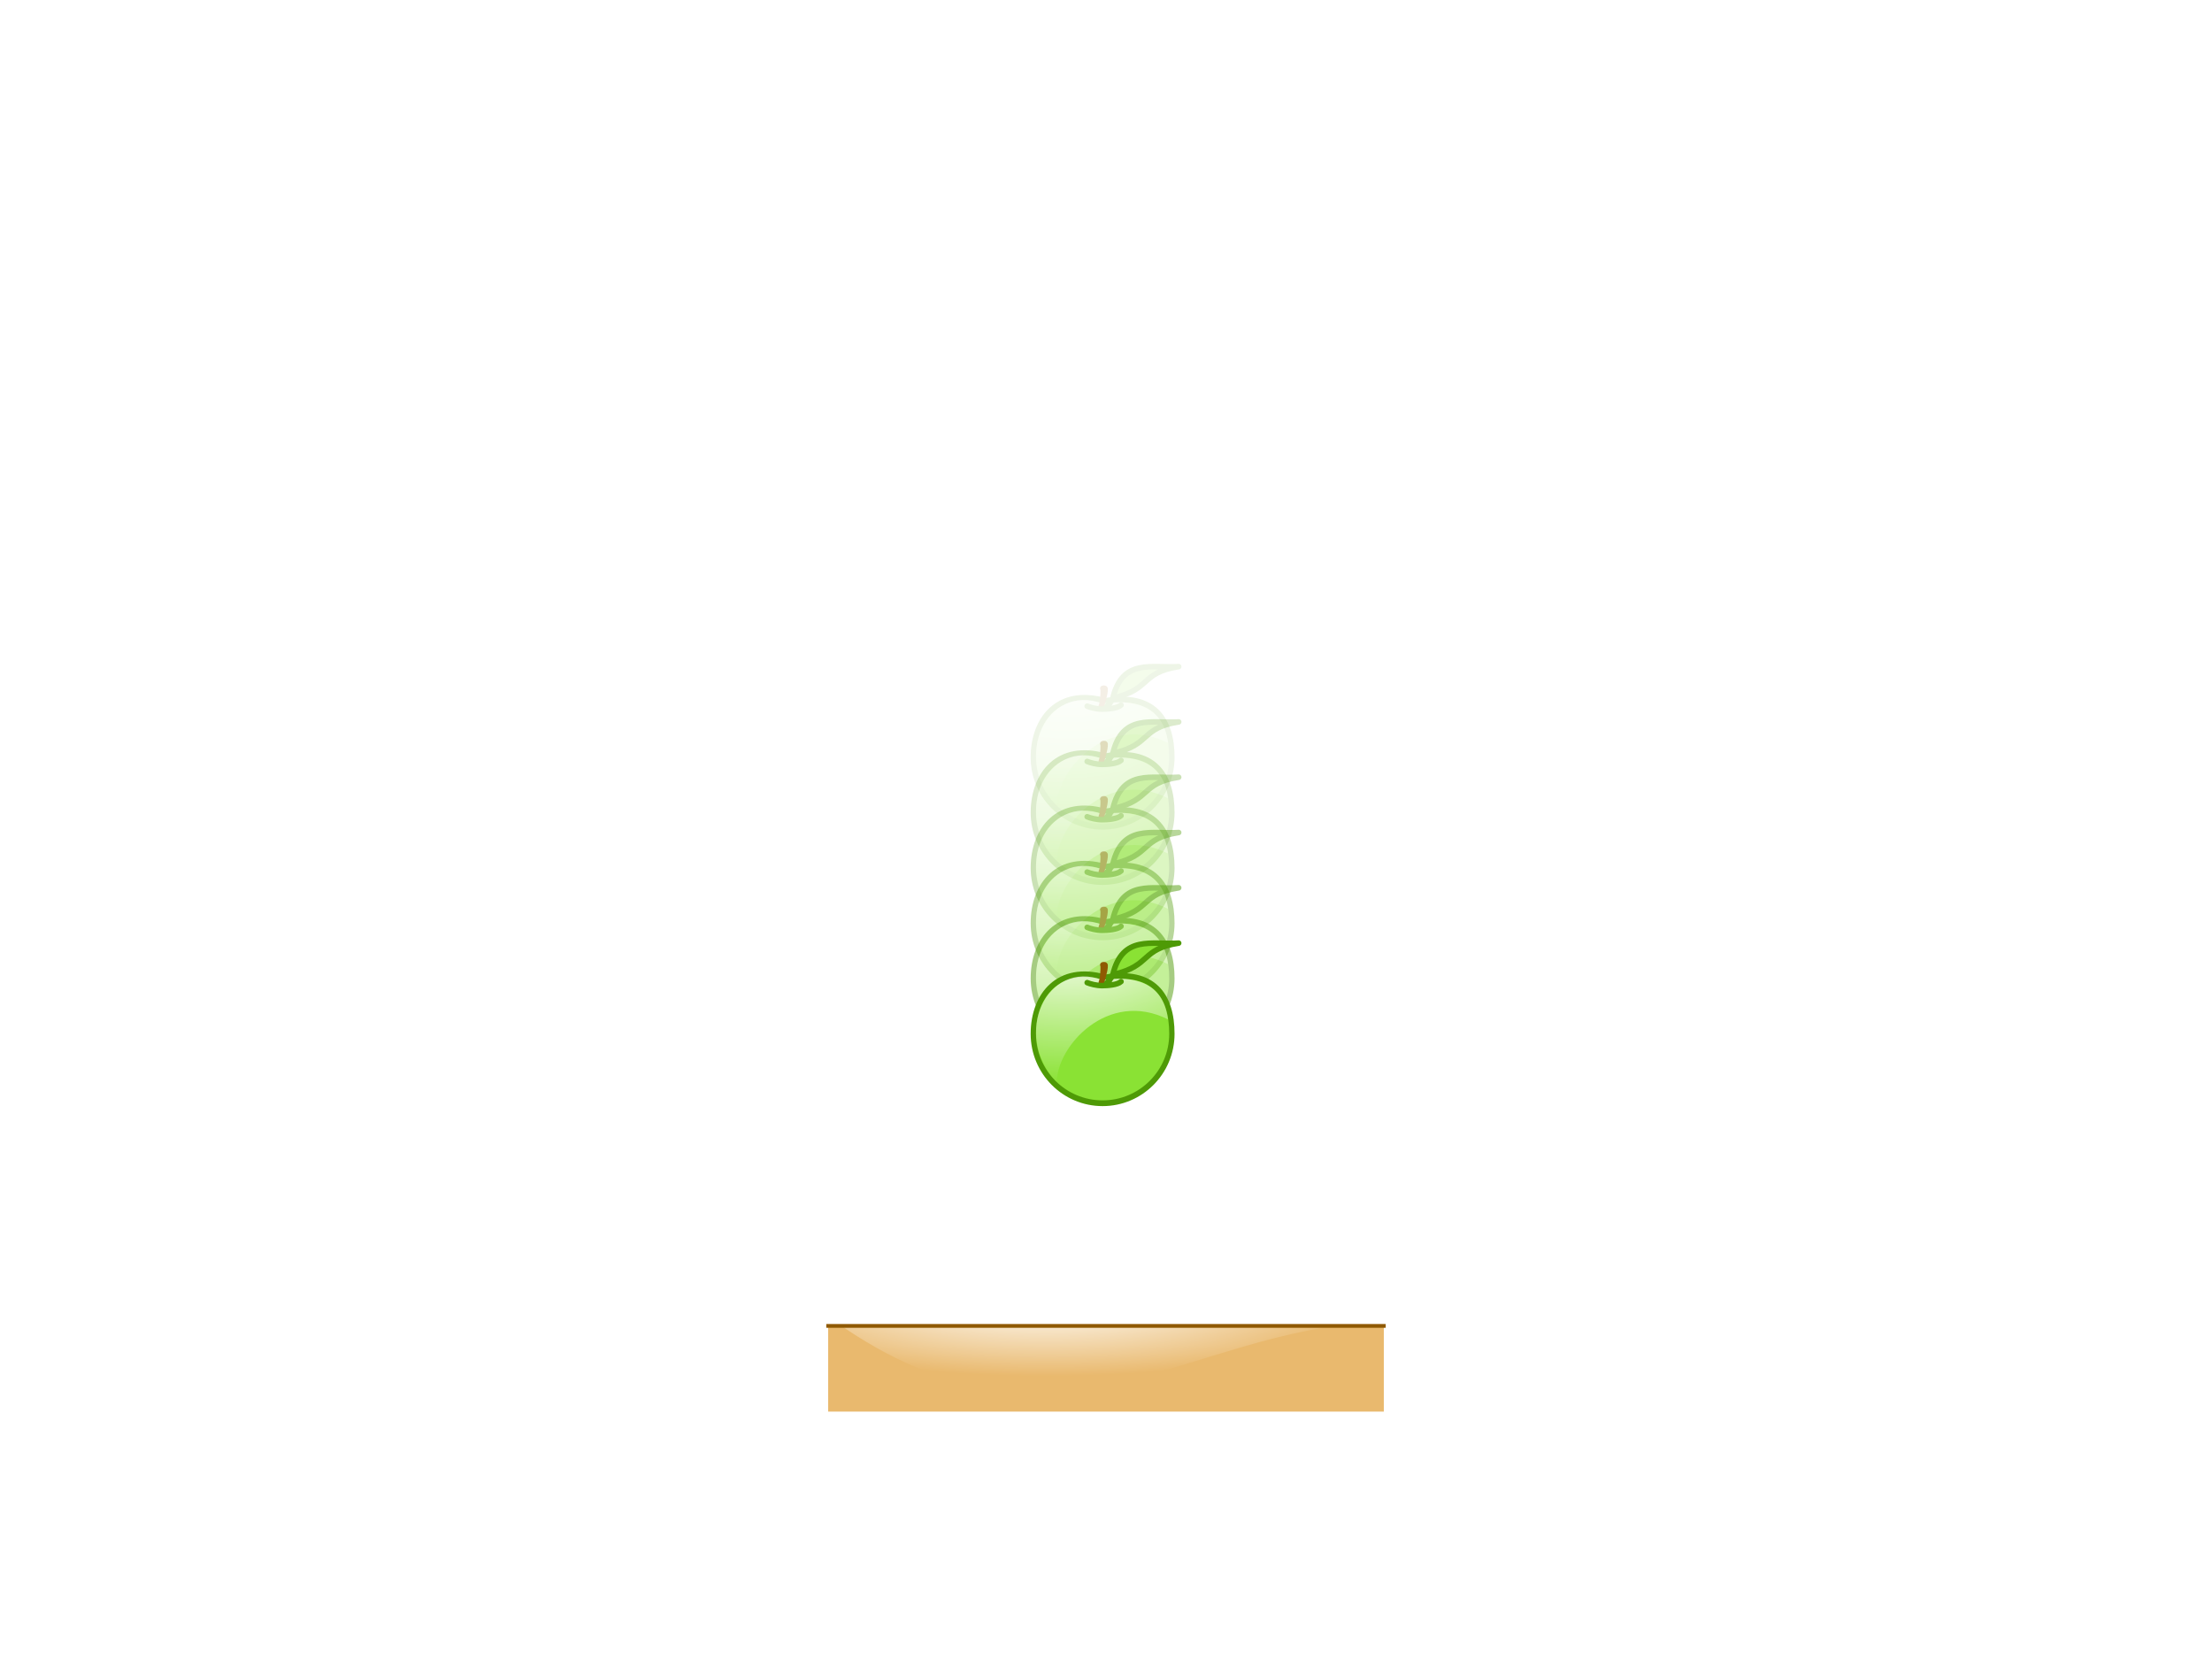
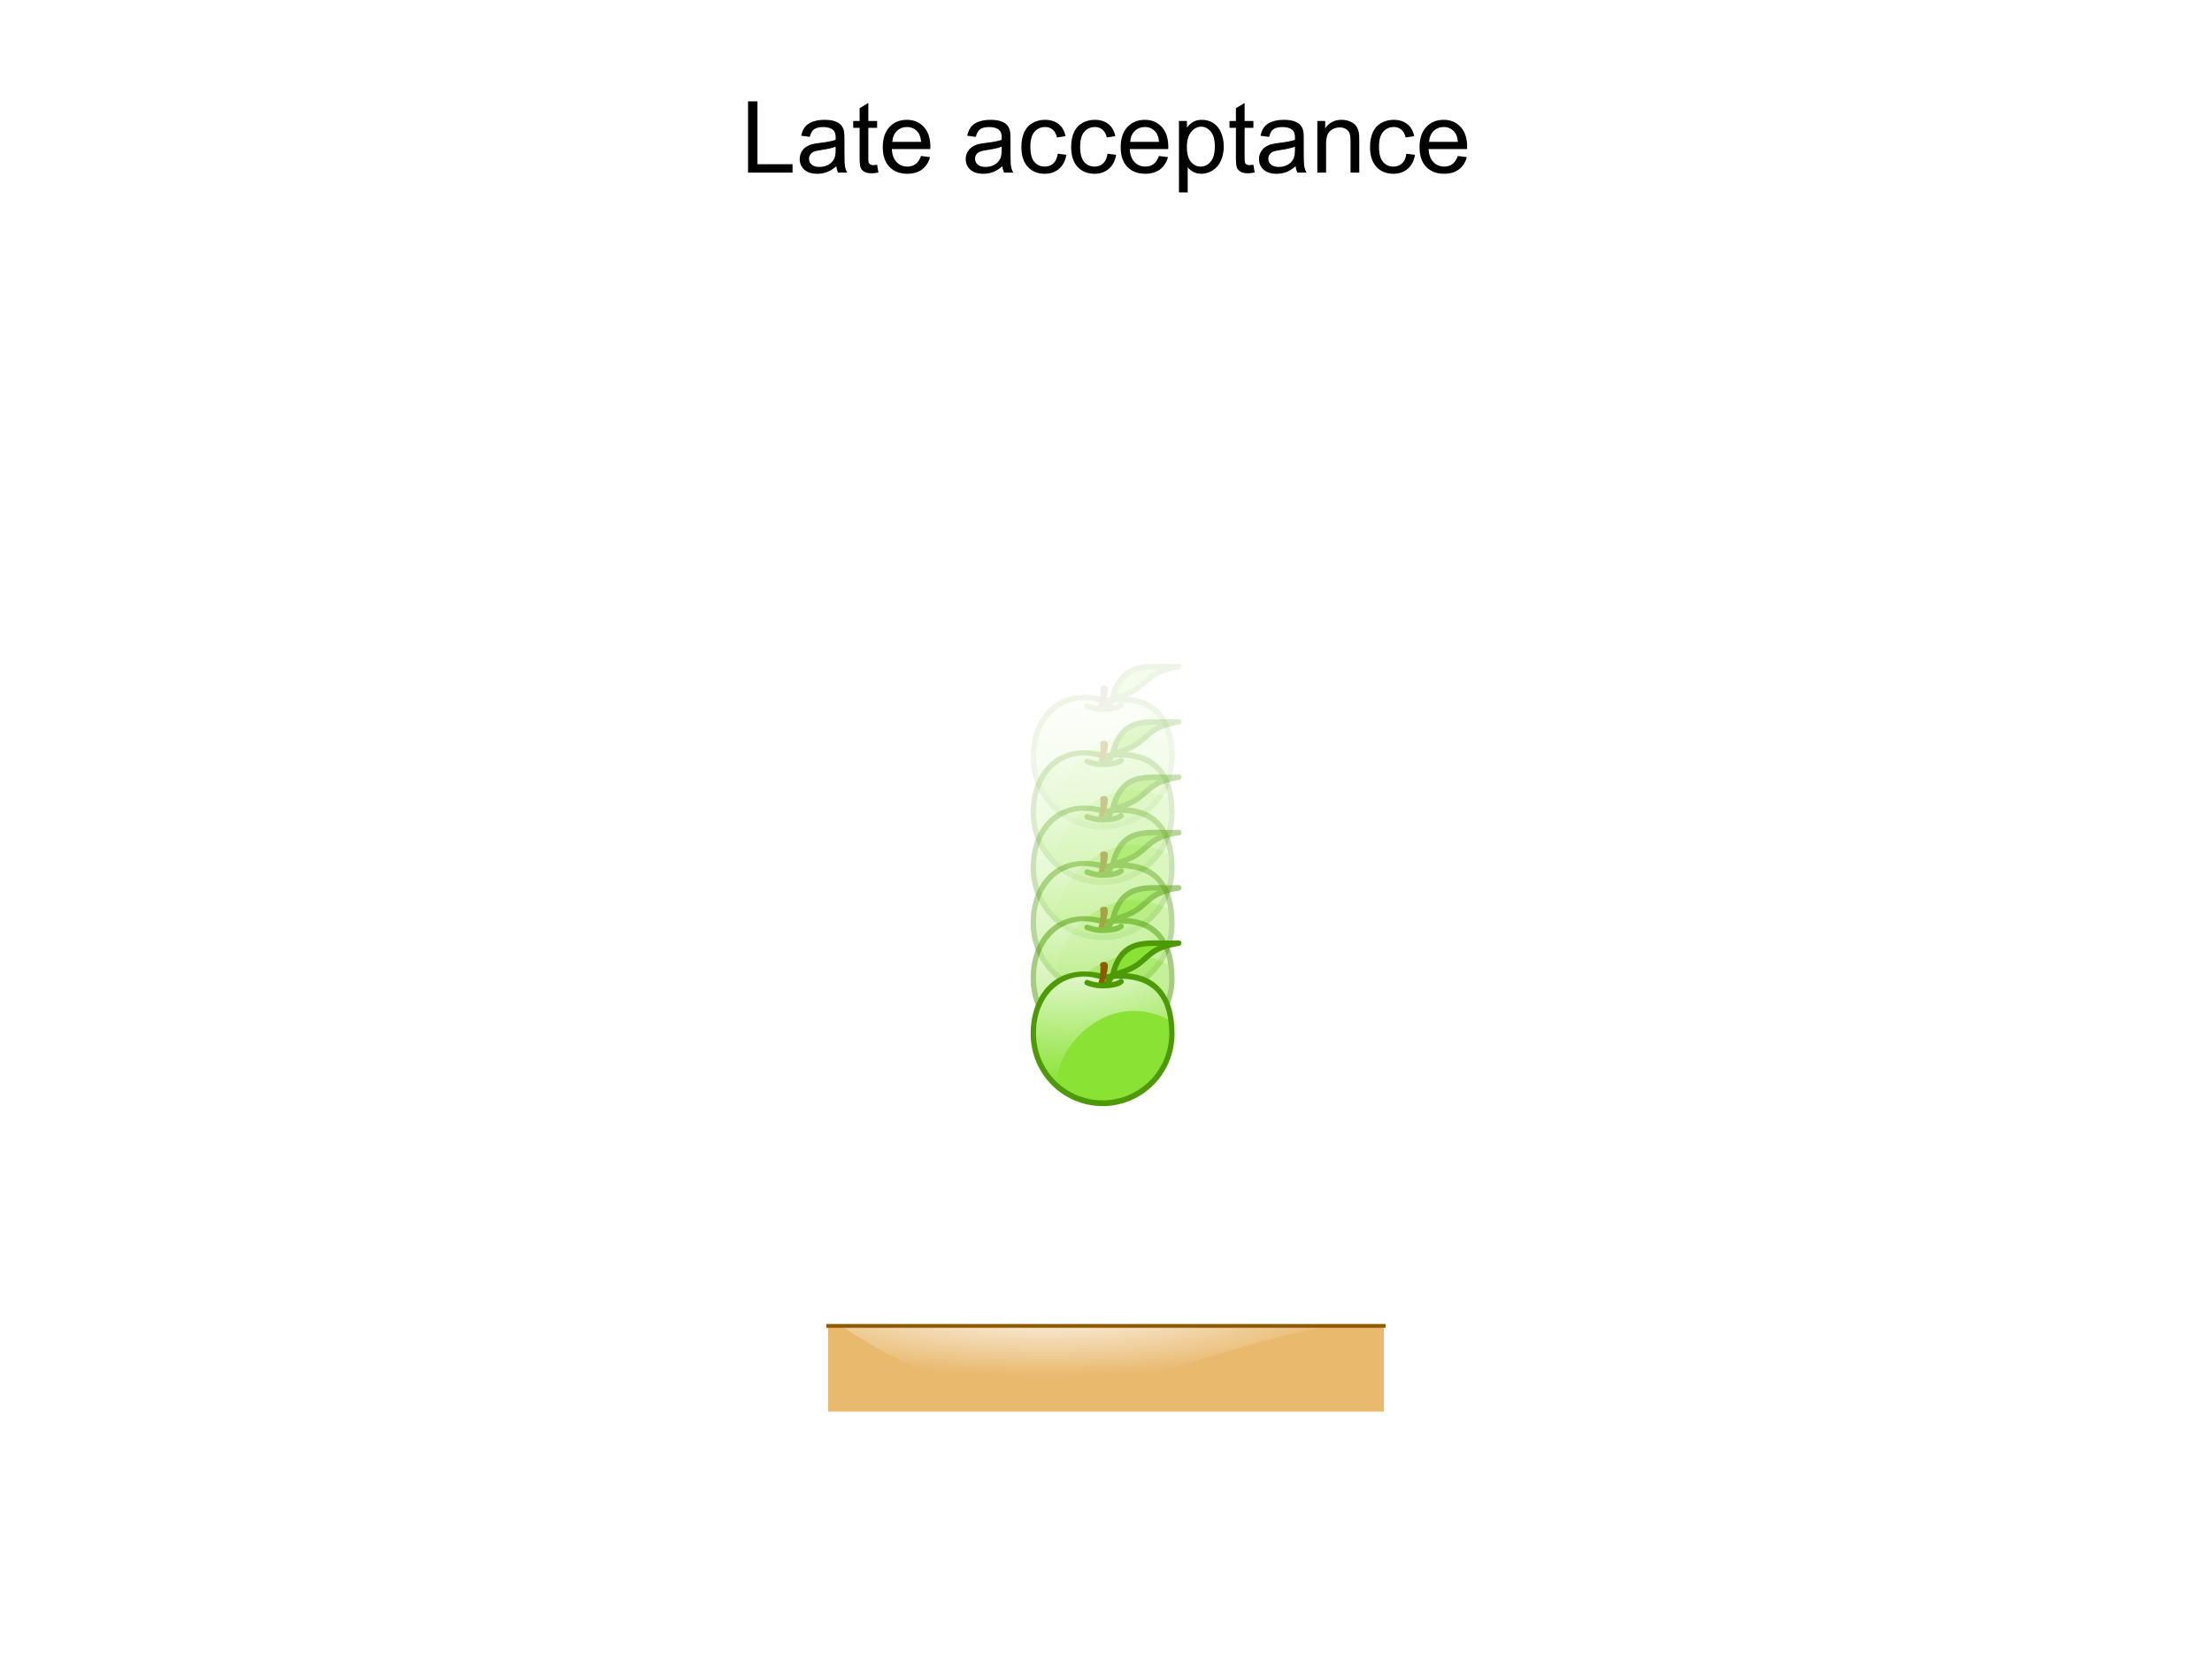
<svg xmlns="http://www.w3.org/2000/svg" xmlns:xlink="http://www.w3.org/1999/xlink" width="800" height="600" id="svg2" version="1.1">
  <defs id="defs4">
-     <radialGradient xlink:href="#linearGradient3340-6-3-4" id="radialGradient3177-7-6" gradientUnits="userSpaceOnUse" gradientTransform="matrix(3.658819,0,0,2.080782,-62.4164,12.76204)" cx="21.929" cy="-3.218" fx="21.929" fy="-3.218" r="13" />
    <linearGradient id="linearGradient3340-6-3-4">
      <stop style="stop-color:#ffffff;stop-opacity:1;" offset="0" id="stop3342-9-5-1" />
      <stop style="stop-color:#ffffff;stop-opacity:0;" offset="1" id="stop3344-6-4-8" />
    </linearGradient>
-     <radialGradient xlink:href="#linearGradient3340-6-0" id="radialGradient3603" gradientUnits="userSpaceOnUse" gradientTransform="matrix(3.658819,0,0,2.080782,161.0654,691.2185)" cx="21.929" cy="-3.218" fx="21.929" fy="-3.218" r="13" />
    <linearGradient id="linearGradient3340-6-0">
      <stop style="stop-color:#ffffff;stop-opacity:1;" offset="0" id="stop3342-9-1" />
      <stop style="stop-color:#ffffff;stop-opacity:0;" offset="1" id="stop3344-6-7" />
    </linearGradient>
-     <radialGradient r="13" fy="-3.218" fx="21.929" cy="-3.218" cx="21.929" gradientTransform="matrix(3.658819,0,0,2.080782,161.0654,691.2185)" gradientUnits="userSpaceOnUse" id="radialGradient3445" xlink:href="#linearGradient3340-6-0" />
-     <radialGradient xlink:href="#linearGradient3340-6-0" id="radialGradient3078" gradientUnits="userSpaceOnUse" gradientTransform="matrix(3.658819,0,0,2.080782,161.0654,691.2185)" cx="21.929" cy="-3.218" fx="21.929" fy="-3.218" r="13" />
-     <radialGradient xlink:href="#linearGradient3340-6-0" id="radialGradient3081" gradientUnits="userSpaceOnUse" gradientTransform="matrix(9.10803,0,0,2.149855,-21.38821,929.0278)" cx="21.929" cy="-3.218" fx="21.929" fy="-3.218" r="13" />
-     <radialGradient xlink:href="#linearGradient3340-6-3-4" id="radialGradient3103" gradientUnits="userSpaceOnUse" gradientTransform="matrix(3.658819,0,0,2.080782,-62.4164,12.76204)" cx="21.929" cy="-3.218" fx="21.929" fy="-3.218" r="13" />
-     <radialGradient xlink:href="#linearGradient3340-6-3-4" id="radialGradient3117" gradientUnits="userSpaceOnUse" gradientTransform="matrix(3.658819,0,0,2.080782,-62.4164,12.76204)" cx="21.929" cy="-3.218" fx="21.929" fy="-3.218" r="13" />
    <radialGradient xlink:href="#linearGradient3340-6-3-4" id="radialGradient3207" gradientUnits="userSpaceOnUse" gradientTransform="matrix(3.658819,0,0,2.080782,-62.4164,12.76204)" cx="21.929" cy="-3.218" fx="21.929" fy="-3.218" r="13" />
    <radialGradient xlink:href="#linearGradient3340-6-0" id="radialGradient3209" gradientUnits="userSpaceOnUse" gradientTransform="matrix(9.10803,0,0,2.149855,-21.38821,929.0278)" cx="21.929" cy="-3.218" fx="21.929" fy="-3.218" r="13" />
    <radialGradient xlink:href="#linearGradient3340-6-3-4" id="radialGradient3211" gradientUnits="userSpaceOnUse" gradientTransform="matrix(3.658819,0,0,2.080782,-62.4164,12.76204)" cx="21.929" cy="-3.218" fx="21.929" fy="-3.218" r="13" />
-     <radialGradient xlink:href="#linearGradient3340-6-3-4" id="radialGradient3213" gradientUnits="userSpaceOnUse" gradientTransform="matrix(3.658819,0,0,2.080782,-62.4164,12.76204)" cx="21.929" cy="-3.218" fx="21.929" fy="-3.218" r="13" />
-     <radialGradient xlink:href="#linearGradient3340-6-3-4" id="radialGradient3259" gradientUnits="userSpaceOnUse" gradientTransform="matrix(3.658819,0,0,2.080782,-62.4164,12.76204)" cx="21.929" cy="-3.218" fx="21.929" fy="-3.218" r="13" />
-     <radialGradient xlink:href="#linearGradient3340-6-0" id="radialGradient3261" gradientUnits="userSpaceOnUse" gradientTransform="matrix(9.10803,0,0,2.149855,-21.38821,929.0278)" cx="21.929" cy="-3.218" fx="21.929" fy="-3.218" r="13" />
-     <radialGradient xlink:href="#linearGradient3340-6-3-4" id="radialGradient3263" gradientUnits="userSpaceOnUse" gradientTransform="matrix(3.658819,0,0,2.080782,-62.4164,12.76204)" cx="21.929" cy="-3.218" fx="21.929" fy="-3.218" r="13" />
-     <radialGradient xlink:href="#linearGradient3340-6-3-4" id="radialGradient3265" gradientUnits="userSpaceOnUse" gradientTransform="matrix(3.658819,0,0,2.080782,-62.4164,12.76204)" cx="21.929" cy="-3.218" fx="21.929" fy="-3.218" r="13" />
-     <radialGradient xlink:href="#linearGradient3340-6-3-4" id="radialGradient3267" gradientUnits="userSpaceOnUse" gradientTransform="matrix(3.658819,0,0,2.080782,-62.4164,12.76204)" cx="21.929" cy="-3.218" fx="21.929" fy="-3.218" r="13" />
-     <radialGradient xlink:href="#linearGradient3340-6-3-4" id="radialGradient3269" gradientUnits="userSpaceOnUse" gradientTransform="matrix(3.658819,0,0,2.080782,-62.4164,12.76204)" cx="21.929" cy="-3.218" fx="21.929" fy="-3.218" r="13" />
-     <radialGradient xlink:href="#linearGradient3340-6-0" id="radialGradient3271" gradientUnits="userSpaceOnUse" gradientTransform="matrix(9.10803,0,0,2.149855,-21.38821,929.0278)" cx="21.929" cy="-3.218" fx="21.929" fy="-3.218" r="13" />
-     <radialGradient xlink:href="#linearGradient3340-6-3-4" id="radialGradient3273" gradientUnits="userSpaceOnUse" gradientTransform="matrix(3.658819,0,0,2.080782,-62.4164,12.76204)" cx="21.929" cy="-3.218" fx="21.929" fy="-3.218" r="13" />
    <radialGradient xlink:href="#linearGradient3340-6-3-4" id="radialGradient3287" gradientUnits="userSpaceOnUse" gradientTransform="matrix(3.658819,0,0,2.080782,-62.4164,12.76204)" cx="21.929" cy="-3.218" fx="21.929" fy="-3.218" r="13" />
    <radialGradient xlink:href="#linearGradient3340-6-3-4" id="radialGradient3301" gradientUnits="userSpaceOnUse" gradientTransform="matrix(3.658819,0,0,2.080782,-62.4164,12.76204)" cx="21.929" cy="-3.218" fx="21.929" fy="-3.218" r="13" />
    <radialGradient xlink:href="#linearGradient3340-6-3-4" id="radialGradient3315" gradientUnits="userSpaceOnUse" gradientTransform="matrix(3.658819,0,0,2.080782,-62.4164,12.76204)" cx="21.929" cy="-3.218" fx="21.929" fy="-3.218" r="13" />
    <radialGradient xlink:href="#linearGradient3340-6-3-4" id="radialGradient3329" gradientUnits="userSpaceOnUse" gradientTransform="matrix(3.658819,0,0,2.080782,-62.4164,12.76204)" cx="21.929" cy="-3.218" fx="21.929" fy="-3.218" r="13" />
  </defs>
  <g id="layer1" transform="translate(0,-452.3622)">
-     <flowRoot xml:space="preserve" id="flowRoot4302" style="font-style:normal;font-variant:normal;font-weight:normal;font-stretch:normal;line-height:0.01%;font-family:Arial;-inkscape-font-specification:Arial;text-align:center;writing-mode:lr-tb;text-anchor:middle;fill:#000000;fill-opacity:1;stroke:none" transform="translate(-20,262.362)">
-       <flowRegion id="flowRegion4304">
-         <rect id="rect4306" width="740" height="90" x="50" y="220" style="font-size:36px;text-align:center;text-anchor:middle" />
-       </flowRegion>
-       <flowPara id="flowPara4621" style="font-size:36px;line-height:1.25">Late acceptance</flowPara>
-     </flowRoot>
+     <path style="fill:currentColor;line-height:1.25;text-align:center;text-anchor:middle" d="m 290.537,252.427 v -25.77 h 3.41 v 22.729 h 12.691 v 3.041 z m 31.939,-2.303 q -1.758,1.494 -3.393,2.109 -1.617,0.615 -3.48,0.615 -3.076,0 -4.729,-1.494 -1.652,-1.512 -1.652,-3.85 0,-1.371 0.615,-2.496 0.633,-1.143 1.635,-1.828 1.02,-0.686 2.285,-1.037 0.932,-0.246 2.812,-0.475 3.832,-0.457 5.643,-1.09 0.018,-0.65 0.018,-0.826 0,-1.934 -0.896,-2.725 -1.213,-1.072 -3.604,-1.072 -2.232,0 -3.305,0.791 -1.055,0.773 -1.564,2.76 l -3.094,-0.422 q 0.422,-1.986 1.389,-3.199 0.967,-1.23 2.795,-1.881 1.828,-0.668 4.236,-0.668 2.391,0 3.885,0.562 1.494,0.562 2.197,1.424 0.703,0.844 0.984,2.145 0.158,0.809 0.158,2.918 v 4.219 q 0,4.412 0.193,5.59 0.211,1.16 0.809,2.232 h -3.305 q -0.492,-0.984 -0.633,-2.303 z m -0.264,-7.066 q -1.723,0.703 -5.168,1.195 -1.951,0.281 -2.76,0.633 -0.809,0.352 -1.248,1.037 -0.439,0.668 -0.439,1.494 0,1.266 0.949,2.109 0.967,0.844 2.812,0.844 1.828,0 3.252,-0.791 1.424,-0.809 2.092,-2.197 0.51,-1.072 0.51,-3.164 z m 15.012,6.539 0.457,2.795 q -1.336,0.281 -2.391,0.281 -1.723,0 -2.672,-0.545 -0.949,-0.545 -1.336,-1.424 -0.387,-0.896 -0.387,-3.744 v -10.74 h -2.32 v -2.461 h 2.32 v -4.623 l 3.146,-1.898 v 6.521 h 3.182 v 2.461 h -3.182 v 10.916 q 0,1.354 0.158,1.74 0.176,0.387 0.545,0.615 0.387,0.229 1.09,0.229 0.527,0 1.389,-0.123 z m 15.873,-3.182 3.27,0.404 q -0.773,2.865 -2.865,4.447 -2.092,1.582 -5.344,1.582 -4.096,0 -6.504,-2.514 -2.391,-2.531 -2.391,-7.084 0,-4.711 2.426,-7.312 2.426,-2.602 6.293,-2.602 3.744,0 6.117,2.549 2.373,2.549 2.373,7.172 0,0.281 -0.018,0.844 H 342.533 q 0.176,3.076 1.74,4.711 1.564,1.635 3.902,1.635 1.74,0 2.971,-0.914 1.23,-0.914 1.951,-2.918 z m -10.389,-5.115 h 10.424 q -0.211,-2.355 -1.195,-3.533 -1.512,-1.828 -3.92,-1.828 -2.18,0 -3.674,1.459 -1.477,1.459 -1.635,3.902 z m 39.814,8.824 q -1.758,1.494 -3.393,2.109 -1.617,0.615 -3.48,0.615 -3.076,0 -4.729,-1.494 -1.652,-1.512 -1.652,-3.85 0,-1.371 0.615,-2.496 0.633,-1.143 1.635,-1.828 1.02,-0.686 2.285,-1.037 0.932,-0.246 2.812,-0.475 3.832,-0.457 5.643,-1.09 0.018,-0.65 0.018,-0.826 0,-1.934 -0.896,-2.725 -1.213,-1.072 -3.604,-1.072 -2.232,0 -3.305,0.791 -1.055,0.773 -1.564,2.76 l -3.094,-0.422 q 0.422,-1.986 1.389,-3.199 0.967,-1.23 2.795,-1.881 1.828,-0.668 4.236,-0.668 2.391,0 3.885,0.562 1.494,0.562 2.197,1.424 0.703,0.844 0.984,2.145 0.158,0.809 0.158,2.918 v 4.219 q 0,4.412 0.193,5.59 0.211,1.16 0.809,2.232 h -3.305 q -0.492,-0.984 -0.633,-2.303 z m -0.264,-7.066 q -1.723,0.703 -5.168,1.195 -1.951,0.281 -2.76,0.633 -0.809,0.352 -1.248,1.037 -0.439,0.668 -0.439,1.494 0,1.266 0.949,2.109 0.967,0.844 2.812,0.844 1.828,0 3.252,-0.791 1.424,-0.809 2.092,-2.197 0.51,-1.072 0.51,-3.164 z m 20.285,2.531 3.111,0.404 q -0.51,3.217 -2.619,5.045 -2.092,1.811 -5.15,1.811 -3.832,0 -6.17,-2.496 -2.32,-2.514 -2.32,-7.189 0,-3.023 1.002,-5.291 1.002,-2.268 3.041,-3.393 2.057,-1.143 4.465,-1.143 3.041,0 4.975,1.547 1.934,1.529 2.479,4.359 l -3.076,0.475 q -0.439,-1.881 -1.564,-2.83 -1.107,-0.949 -2.689,-0.949 -2.391,0 -3.885,1.723 -1.494,1.705 -1.494,5.414 0,3.762 1.441,5.467 1.441,1.705 3.762,1.705 1.863,0 3.111,-1.143 1.248,-1.143 1.582,-3.516 z m 18,0 3.111,0.404 q -0.51,3.217 -2.619,5.045 -2.092,1.811 -5.15,1.811 -3.832,0 -6.17,-2.496 -2.32,-2.514 -2.32,-7.189 0,-3.023 1.002,-5.291 1.002,-2.268 3.041,-3.393 2.057,-1.143 4.465,-1.143 3.041,0 4.975,1.547 1.934,1.529 2.479,4.359 l -3.076,0.475 q -0.439,-1.881 -1.564,-2.83 -1.107,-0.949 -2.689,-0.949 -2.391,0 -3.885,1.723 -1.494,1.705 -1.494,5.414 0,3.762 1.441,5.467 1.441,1.705 3.762,1.705 1.863,0 3.111,-1.143 1.248,-1.143 1.582,-3.516 z m 18.598,0.826 3.27,0.404 q -0.773,2.865 -2.865,4.447 -2.092,1.582 -5.344,1.582 -4.096,0 -6.504,-2.514 -2.391,-2.531 -2.391,-7.084 0,-4.711 2.426,-7.312 2.426,-2.602 6.293,-2.602 3.744,0 6.117,2.549 2.373,2.549 2.373,7.172 0,0.281 -0.018,0.844 h -13.922 q 0.176,3.076 1.74,4.711 1.564,1.635 3.902,1.635 1.74,0 2.971,-0.914 1.23,-0.914 1.951,-2.918 z m -10.389,-5.115 h 10.424 q -0.211,-2.355 -1.195,-3.533 -1.512,-1.828 -3.92,-1.828 -2.18,0 -3.674,1.459 -1.477,1.459 -1.635,3.902 z m 17.631,18.281 v -25.822 h 2.883 v 2.426 q 1.02,-1.424 2.303,-2.127 1.283,-0.721 3.111,-0.721 2.391,0 4.219,1.23 1.828,1.23 2.76,3.48 0.932,2.232 0.932,4.904 0,2.865 -1.037,5.168 -1.02,2.285 -2.988,3.516 -1.951,1.213 -4.113,1.213 -1.582,0 -2.848,-0.668 -1.248,-0.668 -2.057,-1.688 v 9.088 z M 449.25,243.199 q 0,3.604 1.459,5.326 1.459,1.723 3.533,1.723 2.109,0 3.604,-1.775 1.512,-1.793 1.512,-5.537 0,-3.568 -1.477,-5.344 -1.459,-1.775 -3.498,-1.775 -2.021,0 -3.586,1.898 -1.547,1.881 -1.547,5.484 z m 24.064,6.398 0.457,2.795 q -1.336,0.281 -2.391,0.281 -1.723,0 -2.672,-0.545 -0.949,-0.545 -1.336,-1.424 -0.387,-0.896 -0.387,-3.744 v -10.74 h -2.32 v -2.461 h 2.32 v -4.623 l 3.146,-1.898 v 6.521 h 3.182 v 2.461 h -3.182 v 10.916 q 0,1.354 0.158,1.74 0.176,0.387 0.545,0.615 0.387,0.229 1.09,0.229 0.527,0 1.389,-0.123 z m 15.275,0.527 q -1.758,1.494 -3.393,2.109 -1.617,0.615 -3.48,0.615 -3.076,0 -4.729,-1.494 -1.652,-1.512 -1.652,-3.85 0,-1.371 0.615,-2.496 0.633,-1.143 1.635,-1.828 1.02,-0.686 2.285,-1.037 0.932,-0.246 2.812,-0.475 3.832,-0.457 5.643,-1.09 0.018,-0.65 0.018,-0.826 0,-1.934 -0.896,-2.725 -1.213,-1.072 -3.604,-1.072 -2.232,0 -3.305,0.791 -1.055,0.773 -1.564,2.76 l -3.094,-0.422 q 0.422,-1.986 1.389,-3.199 0.967,-1.23 2.795,-1.881 1.828,-0.668 4.236,-0.668 2.391,0 3.885,0.562 1.494,0.562 2.197,1.424 0.703,0.844 0.984,2.145 0.158,0.809 0.158,2.918 v 4.219 q 0,4.412 0.193,5.59 0.211,1.16 0.809,2.232 h -3.305 q -0.492,-0.984 -0.633,-2.303 z m -0.264,-7.066 q -1.723,0.703 -5.168,1.195 -1.951,0.281 -2.76,0.633 -0.809,0.352 -1.248,1.037 -0.439,0.668 -0.439,1.494 0,1.266 0.949,2.109 0.967,0.844 2.812,0.844 1.828,0 3.252,-0.791 1.424,-0.809 2.092,-2.197 0.51,-1.072 0.51,-3.164 z m 8.104,9.369 v -18.668 h 2.848 v 2.654 q 2.057,-3.076 5.941,-3.076 1.688,0 3.094,0.615 1.424,0.598 2.127,1.582 0.703,0.984 0.984,2.338 0.176,0.879 0.176,3.076 v 11.479 h -3.164 v -11.355 q 0,-1.934 -0.369,-2.883 -0.369,-0.967 -1.318,-1.529 -0.932,-0.58 -2.197,-0.58 -2.021,0 -3.498,1.283 -1.459,1.283 -1.459,4.869 v 10.195 z m 32.203,-6.838 3.111,0.404 q -0.51,3.217 -2.619,5.045 -2.092,1.811 -5.15,1.811 -3.832,0 -6.17,-2.496 -2.32,-2.514 -2.32,-7.189 0,-3.023 1.002,-5.291 1.002,-2.268 3.041,-3.393 2.057,-1.143 4.465,-1.143 3.041,0 4.975,1.547 1.934,1.529 2.479,4.359 l -3.076,0.475 q -0.439,-1.881 -1.564,-2.83 -1.107,-0.949 -2.689,-0.949 -2.391,0 -3.885,1.723 -1.494,1.705 -1.494,5.414 0,3.762 1.441,5.467 1.441,1.705 3.762,1.705 1.863,0 3.111,-1.143 1.248,-1.143 1.582,-3.516 z m 18.598,0.826 3.27,0.404 q -0.773,2.865 -2.865,4.447 -2.092,1.582 -5.344,1.582 -4.096,0 -6.504,-2.514 -2.391,-2.531 -2.391,-7.084 0,-4.711 2.426,-7.312 2.426,-2.602 6.293,-2.602 3.744,0 6.117,2.549 2.373,2.549 2.373,7.172 0,0.281 -0.018,0.844 h -13.922 q 0.176,3.076 1.74,4.711 1.564,1.635 3.902,1.635 1.74,0 2.971,-0.914 1.23,-0.914 1.951,-2.918 z m -10.389,-5.115 h 10.424 q -0.211,-2.355 -1.195,-3.533 -1.512,-1.828 -3.92,-1.828 -2.18,0 -3.674,1.459 -1.477,1.459 -1.635,3.902 z" id="flowRoot4302" transform="translate(-20,262.362)" aria-label="Late acceptance" />
    <g id="g3709" transform="translate(0,20)" />
-     <flowRoot xml:space="preserve" id="flowRoot4157" style="font-style:normal;font-weight:normal;line-height:0.01%;font-family:sans-serif;letter-spacing:0px;word-spacing:0px;fill:#000000;fill-opacity:1;stroke:none;stroke-width:1px;stroke-linecap:butt;stroke-linejoin:miter;stroke-opacity:1">
+     <flowRoot xml:space="preserve" id="flowRoot4157" style="font-style:normal;font-weight:normal;line-height:0.01%;font-family:sans-serif;letter-spacing:0px;word-spacing:0px;fill:currentColor;fill-opacity:1;stroke:none;stroke-width:1px;stroke-linecap:butt;stroke-linejoin:miter;stroke-opacity:1">
      <flowRegion id="flowRegion4159" style="font-family:sans-serif">
        <rect id="rect4161" width="10.955" height="72.472" x="16.011" y="-53.933" />
      </flowRegion>
      <flowPara id="flowPara4163" style="font-size:40px;line-height:1.25;font-family:sans-serif"> </flowPara>
    </flowRoot>
    <g id="g3163" style="opacity:0.1;display:inline" transform="matrix(2,0,0,2,350.7919,678.4425)">
-       <path style="color:#000000;fill:#8ae234;fill-opacity:1;fill-rule:evenodd;stroke:#4e9a06;stroke-width:1.076;stroke-linecap:square;stroke-linejoin:round;stroke-miterlimit:4;stroke-opacity:1;stroke-dashoffset:0;marker:none;visibility:visible;display:inline;overflow:visible" d="m 36.5,22 c 0,7.18 -6.268,13 -14,13 C 14.768,35 8.5,29.18 8.5,22 8.5,14.82 13.556,8.951 23.027,11.441 32.798,9.954 36.5,14.82 36.5,22 z" id="path3165" transform="matrix(0.894862,0,0,0.9657,3.855776,2.660348)" />
+       <path style="color:currentColor;fill:#8ae234;fill-opacity:1;fill-rule:evenodd;stroke:#4e9a06;stroke-width:1.076;stroke-linecap:square;stroke-linejoin:round;stroke-miterlimit:4;stroke-opacity:1;stroke-dashoffset:0;marker:none;visibility:visible;display:inline;overflow:visible" d="m 36.5,22 c 0,7.18 -6.268,13 -14,13 C 14.768,35 8.5,29.18 8.5,22 8.5,14.82 13.556,8.951 23.027,11.441 32.798,9.954 36.5,14.82 36.5,22 z" id="path3165" transform="matrix(0.894862,0,0,0.9657,3.855776,2.660348)" />
      <path style="fill:url(#radialGradient3207);fill-opacity:1;fill-rule:evenodd;stroke:none;display:inline" d="M 23.961,14.169 C 13.934,10.442 7.464,23.914 15.708,32.712 15.653,26.182 24.935,15.826 35.821,21.302 34.998,14.402 29.354,13.366 23.961,14.169 z" id="path3167" />
-       <path style="color:#000000;fill:#8ae234;fill-opacity:1;fill-rule:evenodd;stroke:#8f5902;stroke-width:1;stroke-linecap:square;stroke-linejoin:round;stroke-miterlimit:4;stroke-opacity:1;stroke-dashoffset:0;marker:none;visibility:visible;display:inline;overflow:visible" d="m 24.082,11.443 c -0.209,0.025 0.352,-0.133 0.358,0.069 0.063,0.87 -0.681,3.14 -0.681,3.14 0.145,0.233 0.429,-2.15 0.323,-3.209 z" id="path3169" />
-       <path style="color:#000000;fill:#8ae234;fill-opacity:1;fill-rule:evenodd;stroke:#4e9a06;stroke-width:1;stroke-linecap:square;stroke-linejoin:round;stroke-miterlimit:4;stroke-opacity:1;stroke-dashoffset:0;marker:none;visibility:visible;display:inline;overflow:visible" d="m 24.723,14.735 c 0.324,-0.39 0.992,-1.023 1.106,-1.5 1.742,-7.303 7.1,-5.397 11.917,-5.731 -6.921,1.091 -4.892,4.005 -11.631,5.637 -0.87,0.211 -0.545,1.233 -1.392,1.595 z" id="path3171" />
-       <path style="color:#000000;fill:none;stroke:#4e9a06;stroke-width:1px;stroke-linecap:round;stroke-linejoin:round;stroke-miterlimit:4;stroke-opacity:1;stroke-dasharray:none;stroke-dashoffset:0;marker:none;visibility:visible;display:inline;overflow:visible;enable-background:accumulate" d="m 21.199,14.654 c 0.53,0.227 1.662,0.535 2.687,0.536 1.054,0.002 2.833,-0.141 3.434,-0.729" id="path3173" />
+       <path style="color:currentColor;fill:#8ae234;fill-opacity:1;fill-rule:evenodd;stroke:#8f5902;stroke-width:1;stroke-linecap:square;stroke-linejoin:round;stroke-miterlimit:4;stroke-opacity:1;stroke-dashoffset:0;marker:none;visibility:visible;display:inline;overflow:visible" d="m 24.082,11.443 c -0.209,0.025 0.352,-0.133 0.358,0.069 0.063,0.87 -0.681,3.14 -0.681,3.14 0.145,0.233 0.429,-2.15 0.323,-3.209 z" id="path3169" />
+       <path style="color:currentColor;fill:#8ae234;fill-opacity:1;fill-rule:evenodd;stroke:#4e9a06;stroke-width:1;stroke-linecap:square;stroke-linejoin:round;stroke-miterlimit:4;stroke-opacity:1;stroke-dashoffset:0;marker:none;visibility:visible;display:inline;overflow:visible" d="m 24.723,14.735 c 0.324,-0.39 0.992,-1.023 1.106,-1.5 1.742,-7.303 7.1,-5.397 11.917,-5.731 -6.921,1.091 -4.892,4.005 -11.631,5.637 -0.87,0.211 -0.545,1.233 -1.392,1.595 z" id="path3171" />
+       <path style="color:currentColor;fill:none;stroke:#4e9a06;stroke-width:1px;stroke-linecap:round;stroke-linejoin:round;stroke-miterlimit:4;stroke-opacity:1;stroke-dasharray:none;stroke-dashoffset:0;marker:none;visibility:visible;display:inline;overflow:visible;enable-background:accumulate" d="m 21.199,14.654 c 0.53,0.227 1.662,0.535 2.687,0.536 1.054,0.002 2.833,-0.141 3.434,-0.729" id="path3173" />
    </g>
    <g id="g3175" transform="translate(199.9995,0)">
-       <path id="path3177" d="m 99.521,931.884 c 24.893,0 176.064,0 200.957,0 -10e-6,10.332 -10e-6,20.664 -10e-6,30.996 -2.655,0 -197.608,0 -200.957,0 0,-10.332 0,-20.664 -9e-6,-30.996 z" style="color:#000000;fill:#e9b96e;fill-opacity:1;fill-rule:evenodd;stroke:none;stroke-width:2.325;marker:none;visibility:visible;display:inline;overflow:visible" />
+       <path id="path3177" d="m 99.521,931.884 c 24.893,0 176.064,0 200.957,0 -10e-6,10.332 -10e-6,20.664 -10e-6,30.996 -2.655,0 -197.608,0 -200.957,0 0,-10.332 0,-20.664 -9e-6,-30.996 z" style="color:currentColor;fill:#e9b96e;fill-opacity:1;fill-rule:evenodd;stroke:none;stroke-width:2.325;marker:none;visibility:visible;display:inline;overflow:visible" />
      <path id="path3179" d="m 102.583,930.689 c 79.12,55.509 127.818,1.957 194.946,0.051 -66.308,-0.015 -176.698,-0.021 -194.946,-0.051 z" style="fill:url(#radialGradient3209);fill-opacity:1;fill-rule:evenodd;stroke:none;display:inline" />
-       <path style="color:#000000;fill:none;stroke:#8f5902;stroke-width:1.368;stroke-linecap:square;stroke-linejoin:round;stroke-miterlimit:4;stroke-opacity:1;stroke-dashoffset:0;marker:none;visibility:visible;display:inline;overflow:visible" d="m 99.521,931.884 c 24.893,0 176.064,0 200.957,0" id="path3181" />
+       <path style="color:currentColor;fill:none;stroke:#8f5902;stroke-width:1.368;stroke-linecap:square;stroke-linejoin:round;stroke-miterlimit:4;stroke-opacity:1;stroke-dashoffset:0;marker:none;visibility:visible;display:inline;overflow:visible" d="m 99.521,931.884 c 24.893,0 176.064,0 200.957,0" id="path3181" />
    </g>
    <g transform="matrix(2,0,0,2,350.7919,698.4425)" style="opacity:0.2;display:inline" id="g3275">
-       <path transform="matrix(0.894862,0,0,0.9657,3.855776,2.660348)" id="path3277" d="m 36.5,22 c 0,7.18 -6.268,13 -14,13 C 14.768,35 8.5,29.18 8.5,22 8.5,14.82 13.556,8.951 23.027,11.441 32.798,9.954 36.5,14.82 36.5,22 z" style="color:#000000;fill:#8ae234;fill-opacity:1;fill-rule:evenodd;stroke:#4e9a06;stroke-width:1.076;stroke-linecap:square;stroke-linejoin:round;stroke-miterlimit:4;stroke-opacity:1;stroke-dashoffset:0;marker:none;visibility:visible;display:inline;overflow:visible" />
+       <path transform="matrix(0.894862,0,0,0.9657,3.855776,2.660348)" id="path3277" d="m 36.5,22 c 0,7.18 -6.268,13 -14,13 C 14.768,35 8.5,29.18 8.5,22 8.5,14.82 13.556,8.951 23.027,11.441 32.798,9.954 36.5,14.82 36.5,22 z" style="color:currentColor;fill:#8ae234;fill-opacity:1;fill-rule:evenodd;stroke:#4e9a06;stroke-width:1.076;stroke-linecap:square;stroke-linejoin:round;stroke-miterlimit:4;stroke-opacity:1;stroke-dashoffset:0;marker:none;visibility:visible;display:inline;overflow:visible" />
      <path id="path3279" d="M 23.961,14.169 C 13.934,10.442 7.464,23.914 15.708,32.712 15.653,26.182 24.935,15.826 35.821,21.302 34.998,14.402 29.354,13.366 23.961,14.169 z" style="fill:url(#radialGradient3287);fill-opacity:1;fill-rule:evenodd;stroke:none;display:inline" />
-       <path id="path3281" d="m 24.082,11.443 c -0.209,0.025 0.352,-0.133 0.358,0.069 0.063,0.87 -0.681,3.14 -0.681,3.14 0.145,0.233 0.429,-2.15 0.323,-3.209 z" style="color:#000000;fill:#8ae234;fill-opacity:1;fill-rule:evenodd;stroke:#8f5902;stroke-width:1;stroke-linecap:square;stroke-linejoin:round;stroke-miterlimit:4;stroke-opacity:1;stroke-dashoffset:0;marker:none;visibility:visible;display:inline;overflow:visible" />
-       <path id="path3283" d="m 24.723,14.735 c 0.324,-0.39 0.992,-1.023 1.106,-1.5 1.742,-7.303 7.1,-5.397 11.917,-5.731 -6.921,1.091 -4.892,4.005 -11.631,5.637 -0.87,0.211 -0.545,1.233 -1.392,1.595 z" style="color:#000000;fill:#8ae234;fill-opacity:1;fill-rule:evenodd;stroke:#4e9a06;stroke-width:1;stroke-linecap:square;stroke-linejoin:round;stroke-miterlimit:4;stroke-opacity:1;stroke-dashoffset:0;marker:none;visibility:visible;display:inline;overflow:visible" />
-       <path id="path3285" d="m 21.199,14.654 c 0.53,0.227 1.662,0.535 2.687,0.536 1.054,0.002 2.833,-0.141 3.434,-0.729" style="color:#000000;fill:none;stroke:#4e9a06;stroke-width:1px;stroke-linecap:round;stroke-linejoin:round;stroke-miterlimit:4;stroke-opacity:1;stroke-dasharray:none;stroke-dashoffset:0;marker:none;visibility:visible;display:inline;overflow:visible;enable-background:accumulate" />
+       <path id="path3281" d="m 24.082,11.443 c -0.209,0.025 0.352,-0.133 0.358,0.069 0.063,0.87 -0.681,3.14 -0.681,3.14 0.145,0.233 0.429,-2.15 0.323,-3.209 z" style="color:currentColor;fill:#8ae234;fill-opacity:1;fill-rule:evenodd;stroke:#8f5902;stroke-width:1;stroke-linecap:square;stroke-linejoin:round;stroke-miterlimit:4;stroke-opacity:1;stroke-dashoffset:0;marker:none;visibility:visible;display:inline;overflow:visible" />
+       <path id="path3283" d="m 24.723,14.735 c 0.324,-0.39 0.992,-1.023 1.106,-1.5 1.742,-7.303 7.1,-5.397 11.917,-5.731 -6.921,1.091 -4.892,4.005 -11.631,5.637 -0.87,0.211 -0.545,1.233 -1.392,1.595 z" style="color:currentColor;fill:#8ae234;fill-opacity:1;fill-rule:evenodd;stroke:#4e9a06;stroke-width:1;stroke-linecap:square;stroke-linejoin:round;stroke-miterlimit:4;stroke-opacity:1;stroke-dashoffset:0;marker:none;visibility:visible;display:inline;overflow:visible" />
+       <path id="path3285" d="m 21.199,14.654 c 0.53,0.227 1.662,0.535 2.687,0.536 1.054,0.002 2.833,-0.141 3.434,-0.729" style="color:currentColor;fill:none;stroke:#4e9a06;stroke-width:1px;stroke-linecap:round;stroke-linejoin:round;stroke-miterlimit:4;stroke-opacity:1;stroke-dasharray:none;stroke-dashoffset:0;marker:none;visibility:visible;display:inline;overflow:visible;enable-background:accumulate" />
    </g>
    <g id="g3289" style="opacity:0.3;display:inline" transform="matrix(2,0,0,2,350.7919,718.4425)">
-       <path style="color:#000000;fill:#8ae234;fill-opacity:1;fill-rule:evenodd;stroke:#4e9a06;stroke-width:1.076;stroke-linecap:square;stroke-linejoin:round;stroke-miterlimit:4;stroke-opacity:1;stroke-dashoffset:0;marker:none;visibility:visible;display:inline;overflow:visible" d="m 36.5,22 c 0,7.18 -6.268,13 -14,13 C 14.768,35 8.5,29.18 8.5,22 8.5,14.82 13.556,8.951 23.027,11.441 32.798,9.954 36.5,14.82 36.5,22 z" id="path3291" transform="matrix(0.894862,0,0,0.9657,3.855776,2.660348)" />
+       <path style="color:currentColor;fill:#8ae234;fill-opacity:1;fill-rule:evenodd;stroke:#4e9a06;stroke-width:1.076;stroke-linecap:square;stroke-linejoin:round;stroke-miterlimit:4;stroke-opacity:1;stroke-dashoffset:0;marker:none;visibility:visible;display:inline;overflow:visible" d="m 36.5,22 c 0,7.18 -6.268,13 -14,13 C 14.768,35 8.5,29.18 8.5,22 8.5,14.82 13.556,8.951 23.027,11.441 32.798,9.954 36.5,14.82 36.5,22 z" id="path3291" transform="matrix(0.894862,0,0,0.9657,3.855776,2.660348)" />
      <path style="fill:url(#radialGradient3301);fill-opacity:1;fill-rule:evenodd;stroke:none;display:inline" d="M 23.961,14.169 C 13.934,10.442 7.464,23.914 15.708,32.712 15.653,26.182 24.935,15.826 35.821,21.302 34.998,14.402 29.354,13.366 23.961,14.169 z" id="path3293" />
-       <path style="color:#000000;fill:#8ae234;fill-opacity:1;fill-rule:evenodd;stroke:#8f5902;stroke-width:1;stroke-linecap:square;stroke-linejoin:round;stroke-miterlimit:4;stroke-opacity:1;stroke-dashoffset:0;marker:none;visibility:visible;display:inline;overflow:visible" d="m 24.082,11.443 c -0.209,0.025 0.352,-0.133 0.358,0.069 0.063,0.87 -0.681,3.14 -0.681,3.14 0.145,0.233 0.429,-2.15 0.323,-3.209 z" id="path3295" />
-       <path style="color:#000000;fill:#8ae234;fill-opacity:1;fill-rule:evenodd;stroke:#4e9a06;stroke-width:1;stroke-linecap:square;stroke-linejoin:round;stroke-miterlimit:4;stroke-opacity:1;stroke-dashoffset:0;marker:none;visibility:visible;display:inline;overflow:visible" d="m 24.723,14.735 c 0.324,-0.39 0.992,-1.023 1.106,-1.5 1.742,-7.303 7.1,-5.397 11.917,-5.731 -6.921,1.091 -4.892,4.005 -11.631,5.637 -0.87,0.211 -0.545,1.233 -1.392,1.595 z" id="path3297" />
-       <path style="color:#000000;fill:none;stroke:#4e9a06;stroke-width:1px;stroke-linecap:round;stroke-linejoin:round;stroke-miterlimit:4;stroke-opacity:1;stroke-dasharray:none;stroke-dashoffset:0;marker:none;visibility:visible;display:inline;overflow:visible;enable-background:accumulate" d="m 21.199,14.654 c 0.53,0.227 1.662,0.535 2.687,0.536 1.054,0.002 2.833,-0.141 3.434,-0.729" id="path3299" />
+       <path style="color:currentColor;fill:#8ae234;fill-opacity:1;fill-rule:evenodd;stroke:#8f5902;stroke-width:1;stroke-linecap:square;stroke-linejoin:round;stroke-miterlimit:4;stroke-opacity:1;stroke-dashoffset:0;marker:none;visibility:visible;display:inline;overflow:visible" d="m 24.082,11.443 c -0.209,0.025 0.352,-0.133 0.358,0.069 0.063,0.87 -0.681,3.14 -0.681,3.14 0.145,0.233 0.429,-2.15 0.323,-3.209 z" id="path3295" />
+       <path style="color:currentColor;fill:#8ae234;fill-opacity:1;fill-rule:evenodd;stroke:#4e9a06;stroke-width:1;stroke-linecap:square;stroke-linejoin:round;stroke-miterlimit:4;stroke-opacity:1;stroke-dashoffset:0;marker:none;visibility:visible;display:inline;overflow:visible" d="m 24.723,14.735 c 0.324,-0.39 0.992,-1.023 1.106,-1.5 1.742,-7.303 7.1,-5.397 11.917,-5.731 -6.921,1.091 -4.892,4.005 -11.631,5.637 -0.87,0.211 -0.545,1.233 -1.392,1.595 z" id="path3297" />
+       <path style="color:currentColor;fill:none;stroke:#4e9a06;stroke-width:1px;stroke-linecap:round;stroke-linejoin:round;stroke-miterlimit:4;stroke-opacity:1;stroke-dasharray:none;stroke-dashoffset:0;marker:none;visibility:visible;display:inline;overflow:visible;enable-background:accumulate" d="m 21.199,14.654 c 0.53,0.227 1.662,0.535 2.687,0.536 1.054,0.002 2.833,-0.141 3.434,-0.729" id="path3299" />
    </g>
    <g transform="matrix(2,0,0,2,350.7919,738.4425)" style="opacity:0.4;display:inline" id="g3303">
-       <path transform="matrix(0.894862,0,0,0.9657,3.855776,2.660348)" id="path3305" d="m 36.5,22 c 0,7.18 -6.268,13 -14,13 C 14.768,35 8.5,29.18 8.5,22 8.5,14.82 13.556,8.951 23.027,11.441 32.798,9.954 36.5,14.82 36.5,22 z" style="color:#000000;fill:#8ae234;fill-opacity:1;fill-rule:evenodd;stroke:#4e9a06;stroke-width:1.076;stroke-linecap:square;stroke-linejoin:round;stroke-miterlimit:4;stroke-opacity:1;stroke-dashoffset:0;marker:none;visibility:visible;display:inline;overflow:visible" />
+       <path transform="matrix(0.894862,0,0,0.9657,3.855776,2.660348)" id="path3305" d="m 36.5,22 c 0,7.18 -6.268,13 -14,13 C 14.768,35 8.5,29.18 8.5,22 8.5,14.82 13.556,8.951 23.027,11.441 32.798,9.954 36.5,14.82 36.5,22 z" style="color:currentColor;fill:#8ae234;fill-opacity:1;fill-rule:evenodd;stroke:#4e9a06;stroke-width:1.076;stroke-linecap:square;stroke-linejoin:round;stroke-miterlimit:4;stroke-opacity:1;stroke-dashoffset:0;marker:none;visibility:visible;display:inline;overflow:visible" />
      <path id="path3307" d="M 23.961,14.169 C 13.934,10.442 7.464,23.914 15.708,32.712 15.653,26.182 24.935,15.826 35.821,21.302 34.998,14.402 29.354,13.366 23.961,14.169 z" style="fill:url(#radialGradient3315);fill-opacity:1;fill-rule:evenodd;stroke:none;display:inline" />
-       <path id="path3309" d="m 24.082,11.443 c -0.209,0.025 0.352,-0.133 0.358,0.069 0.063,0.87 -0.681,3.14 -0.681,3.14 0.145,0.233 0.429,-2.15 0.323,-3.209 z" style="color:#000000;fill:#8ae234;fill-opacity:1;fill-rule:evenodd;stroke:#8f5902;stroke-width:1;stroke-linecap:square;stroke-linejoin:round;stroke-miterlimit:4;stroke-opacity:1;stroke-dashoffset:0;marker:none;visibility:visible;display:inline;overflow:visible" />
-       <path id="path3311" d="m 24.723,14.735 c 0.324,-0.39 0.992,-1.023 1.106,-1.5 1.742,-7.303 7.1,-5.397 11.917,-5.731 -6.921,1.091 -4.892,4.005 -11.631,5.637 -0.87,0.211 -0.545,1.233 -1.392,1.595 z" style="color:#000000;fill:#8ae234;fill-opacity:1;fill-rule:evenodd;stroke:#4e9a06;stroke-width:1;stroke-linecap:square;stroke-linejoin:round;stroke-miterlimit:4;stroke-opacity:1;stroke-dashoffset:0;marker:none;visibility:visible;display:inline;overflow:visible" />
-       <path id="path3313" d="m 21.199,14.654 c 0.53,0.227 1.662,0.535 2.687,0.536 1.054,0.002 2.833,-0.141 3.434,-0.729" style="color:#000000;fill:none;stroke:#4e9a06;stroke-width:1px;stroke-linecap:round;stroke-linejoin:round;stroke-miterlimit:4;stroke-opacity:1;stroke-dasharray:none;stroke-dashoffset:0;marker:none;visibility:visible;display:inline;overflow:visible;enable-background:accumulate" />
+       <path id="path3309" d="m 24.082,11.443 c -0.209,0.025 0.352,-0.133 0.358,0.069 0.063,0.87 -0.681,3.14 -0.681,3.14 0.145,0.233 0.429,-2.15 0.323,-3.209 z" style="color:currentColor;fill:#8ae234;fill-opacity:1;fill-rule:evenodd;stroke:#8f5902;stroke-width:1;stroke-linecap:square;stroke-linejoin:round;stroke-miterlimit:4;stroke-opacity:1;stroke-dashoffset:0;marker:none;visibility:visible;display:inline;overflow:visible" />
+       <path id="path3311" d="m 24.723,14.735 c 0.324,-0.39 0.992,-1.023 1.106,-1.5 1.742,-7.303 7.1,-5.397 11.917,-5.731 -6.921,1.091 -4.892,4.005 -11.631,5.637 -0.87,0.211 -0.545,1.233 -1.392,1.595 z" style="color:currentColor;fill:#8ae234;fill-opacity:1;fill-rule:evenodd;stroke:#4e9a06;stroke-width:1;stroke-linecap:square;stroke-linejoin:round;stroke-miterlimit:4;stroke-opacity:1;stroke-dashoffset:0;marker:none;visibility:visible;display:inline;overflow:visible" />
+       <path id="path3313" d="m 21.199,14.654 c 0.53,0.227 1.662,0.535 2.687,0.536 1.054,0.002 2.833,-0.141 3.434,-0.729" style="color:currentColor;fill:none;stroke:#4e9a06;stroke-width:1px;stroke-linecap:round;stroke-linejoin:round;stroke-miterlimit:4;stroke-opacity:1;stroke-dasharray:none;stroke-dashoffset:0;marker:none;visibility:visible;display:inline;overflow:visible;enable-background:accumulate" />
    </g>
    <g id="g3317" style="opacity:0.5;display:inline" transform="matrix(2,0,0,2,350.7919,758.4425)">
-       <path style="color:#000000;fill:#8ae234;fill-opacity:1;fill-rule:evenodd;stroke:#4e9a06;stroke-width:1.076;stroke-linecap:square;stroke-linejoin:round;stroke-miterlimit:4;stroke-opacity:1;stroke-dashoffset:0;marker:none;visibility:visible;display:inline;overflow:visible" d="m 36.5,22 c 0,7.18 -6.268,13 -14,13 C 14.768,35 8.5,29.18 8.5,22 8.5,14.82 13.556,8.951 23.027,11.441 32.798,9.954 36.5,14.82 36.5,22 z" id="path3319" transform="matrix(0.894862,0,0,0.9657,3.855776,2.660348)" />
+       <path style="color:currentColor;fill:#8ae234;fill-opacity:1;fill-rule:evenodd;stroke:#4e9a06;stroke-width:1.076;stroke-linecap:square;stroke-linejoin:round;stroke-miterlimit:4;stroke-opacity:1;stroke-dashoffset:0;marker:none;visibility:visible;display:inline;overflow:visible" d="m 36.5,22 c 0,7.18 -6.268,13 -14,13 C 14.768,35 8.5,29.18 8.5,22 8.5,14.82 13.556,8.951 23.027,11.441 32.798,9.954 36.5,14.82 36.5,22 z" id="path3319" transform="matrix(0.894862,0,0,0.9657,3.855776,2.660348)" />
      <path style="fill:url(#radialGradient3329);fill-opacity:1;fill-rule:evenodd;stroke:none;display:inline" d="M 23.961,14.169 C 13.934,10.442 7.464,23.914 15.708,32.712 15.653,26.182 24.935,15.826 35.821,21.302 34.998,14.402 29.354,13.366 23.961,14.169 z" id="path3321" />
-       <path style="color:#000000;fill:#8ae234;fill-opacity:1;fill-rule:evenodd;stroke:#8f5902;stroke-width:1;stroke-linecap:square;stroke-linejoin:round;stroke-miterlimit:4;stroke-opacity:1;stroke-dashoffset:0;marker:none;visibility:visible;display:inline;overflow:visible" d="m 24.082,11.443 c -0.209,0.025 0.352,-0.133 0.358,0.069 0.063,0.87 -0.681,3.14 -0.681,3.14 0.145,0.233 0.429,-2.15 0.323,-3.209 z" id="path3323" />
-       <path style="color:#000000;fill:#8ae234;fill-opacity:1;fill-rule:evenodd;stroke:#4e9a06;stroke-width:1;stroke-linecap:square;stroke-linejoin:round;stroke-miterlimit:4;stroke-opacity:1;stroke-dashoffset:0;marker:none;visibility:visible;display:inline;overflow:visible" d="m 24.723,14.735 c 0.324,-0.39 0.992,-1.023 1.106,-1.5 1.742,-7.303 7.1,-5.397 11.917,-5.731 -6.921,1.091 -4.892,4.005 -11.631,5.637 -0.87,0.211 -0.545,1.233 -1.392,1.595 z" id="path3325" />
-       <path style="color:#000000;fill:none;stroke:#4e9a06;stroke-width:1px;stroke-linecap:round;stroke-linejoin:round;stroke-miterlimit:4;stroke-opacity:1;stroke-dasharray:none;stroke-dashoffset:0;marker:none;visibility:visible;display:inline;overflow:visible;enable-background:accumulate" d="m 21.199,14.654 c 0.53,0.227 1.662,0.535 2.687,0.536 1.054,0.002 2.833,-0.141 3.434,-0.729" id="path3327" />
+       <path style="color:currentColor;fill:#8ae234;fill-opacity:1;fill-rule:evenodd;stroke:#8f5902;stroke-width:1;stroke-linecap:square;stroke-linejoin:round;stroke-miterlimit:4;stroke-opacity:1;stroke-dashoffset:0;marker:none;visibility:visible;display:inline;overflow:visible" d="m 24.082,11.443 c -0.209,0.025 0.352,-0.133 0.358,0.069 0.063,0.87 -0.681,3.14 -0.681,3.14 0.145,0.233 0.429,-2.15 0.323,-3.209 z" id="path3323" />
+       <path style="color:currentColor;fill:#8ae234;fill-opacity:1;fill-rule:evenodd;stroke:#4e9a06;stroke-width:1;stroke-linecap:square;stroke-linejoin:round;stroke-miterlimit:4;stroke-opacity:1;stroke-dashoffset:0;marker:none;visibility:visible;display:inline;overflow:visible" d="m 24.723,14.735 c 0.324,-0.39 0.992,-1.023 1.106,-1.5 1.742,-7.303 7.1,-5.397 11.917,-5.731 -6.921,1.091 -4.892,4.005 -11.631,5.637 -0.87,0.211 -0.545,1.233 -1.392,1.595 z" id="path3325" />
+       <path style="color:currentColor;fill:none;stroke:#4e9a06;stroke-width:1px;stroke-linecap:round;stroke-linejoin:round;stroke-miterlimit:4;stroke-opacity:1;stroke-dasharray:none;stroke-dashoffset:0;marker:none;visibility:visible;display:inline;overflow:visible;enable-background:accumulate" d="m 21.199,14.654 c 0.53,0.227 1.662,0.535 2.687,0.536 1.054,0.002 2.833,-0.141 3.434,-0.729" id="path3327" />
    </g>
    <g transform="matrix(2,0,0,2,350.7919,778.4425)" style="display:inline" id="g3183">
-       <path transform="matrix(0.894862,0,0,0.9657,3.855776,2.660348)" id="path3185" d="m 36.5,22 c 0,7.18 -6.268,13 -14,13 C 14.768,35 8.5,29.18 8.5,22 8.5,14.82 13.556,8.951 23.027,11.441 32.798,9.954 36.5,14.82 36.5,22 z" style="color:#000000;fill:#8ae234;fill-opacity:1;fill-rule:evenodd;stroke:#4e9a06;stroke-width:1.076;stroke-linecap:square;stroke-linejoin:round;stroke-miterlimit:4;stroke-opacity:1;stroke-dashoffset:0;marker:none;visibility:visible;display:inline;overflow:visible" />
+       <path transform="matrix(0.894862,0,0,0.9657,3.855776,2.660348)" id="path3185" d="m 36.5,22 c 0,7.18 -6.268,13 -14,13 C 14.768,35 8.5,29.18 8.5,22 8.5,14.82 13.556,8.951 23.027,11.441 32.798,9.954 36.5,14.82 36.5,22 z" style="color:currentColor;fill:#8ae234;fill-opacity:1;fill-rule:evenodd;stroke:#4e9a06;stroke-width:1.076;stroke-linecap:square;stroke-linejoin:round;stroke-miterlimit:4;stroke-opacity:1;stroke-dashoffset:0;marker:none;visibility:visible;display:inline;overflow:visible" />
      <path id="path3187" d="M 23.961,14.169 C 13.934,10.442 7.464,23.914 15.708,32.712 15.653,26.182 24.935,15.826 35.821,21.302 34.998,14.402 29.354,13.366 23.961,14.169 z" style="fill:url(#radialGradient3211);fill-opacity:1;fill-rule:evenodd;stroke:none;display:inline" />
-       <path id="path3189" d="m 24.082,11.443 c -0.209,0.025 0.352,-0.133 0.358,0.069 0.063,0.87 -0.681,3.14 -0.681,3.14 0.145,0.233 0.429,-2.15 0.323,-3.209 z" style="color:#000000;fill:#8ae234;fill-opacity:1;fill-rule:evenodd;stroke:#8f5902;stroke-width:1;stroke-linecap:square;stroke-linejoin:round;stroke-miterlimit:4;stroke-opacity:1;stroke-dashoffset:0;marker:none;visibility:visible;display:inline;overflow:visible" />
-       <path id="path3191" d="m 24.723,14.735 c 0.324,-0.39 0.992,-1.023 1.106,-1.5 1.742,-7.303 7.1,-5.397 11.917,-5.731 -6.921,1.091 -4.892,4.005 -11.631,5.637 -0.87,0.211 -0.545,1.233 -1.392,1.595 z" style="color:#000000;fill:#8ae234;fill-opacity:1;fill-rule:evenodd;stroke:#4e9a06;stroke-width:1;stroke-linecap:square;stroke-linejoin:round;stroke-miterlimit:4;stroke-opacity:1;stroke-dashoffset:0;marker:none;visibility:visible;display:inline;overflow:visible" />
-       <path id="path3193" d="m 21.199,14.654 c 0.53,0.227 1.662,0.535 2.687,0.536 1.054,0.002 2.833,-0.141 3.434,-0.729" style="color:#000000;fill:none;stroke:#4e9a06;stroke-width:1px;stroke-linecap:round;stroke-linejoin:round;stroke-miterlimit:4;stroke-opacity:1;stroke-dasharray:none;stroke-dashoffset:0;marker:none;visibility:visible;display:inline;overflow:visible;enable-background:accumulate" />
+       <path id="path3189" d="m 24.082,11.443 c -0.209,0.025 0.352,-0.133 0.358,0.069 0.063,0.87 -0.681,3.14 -0.681,3.14 0.145,0.233 0.429,-2.15 0.323,-3.209 z" style="color:currentColor;fill:#8ae234;fill-opacity:1;fill-rule:evenodd;stroke:#8f5902;stroke-width:1;stroke-linecap:square;stroke-linejoin:round;stroke-miterlimit:4;stroke-opacity:1;stroke-dashoffset:0;marker:none;visibility:visible;display:inline;overflow:visible" />
+       <path id="path3191" d="m 24.723,14.735 c 0.324,-0.39 0.992,-1.023 1.106,-1.5 1.742,-7.303 7.1,-5.397 11.917,-5.731 -6.921,1.091 -4.892,4.005 -11.631,5.637 -0.87,0.211 -0.545,1.233 -1.392,1.595 z" style="color:currentColor;fill:#8ae234;fill-opacity:1;fill-rule:evenodd;stroke:#4e9a06;stroke-width:1;stroke-linecap:square;stroke-linejoin:round;stroke-miterlimit:4;stroke-opacity:1;stroke-dashoffset:0;marker:none;visibility:visible;display:inline;overflow:visible" />
+       <path id="path3193" d="m 21.199,14.654 c 0.53,0.227 1.662,0.535 2.687,0.536 1.054,0.002 2.833,-0.141 3.434,-0.729" style="color:currentColor;fill:none;stroke:#4e9a06;stroke-width:1px;stroke-linecap:round;stroke-linejoin:round;stroke-miterlimit:4;stroke-opacity:1;stroke-dasharray:none;stroke-dashoffset:0;marker:none;visibility:visible;display:inline;overflow:visible;enable-background:accumulate" />
    </g>
  </g>
</svg>
